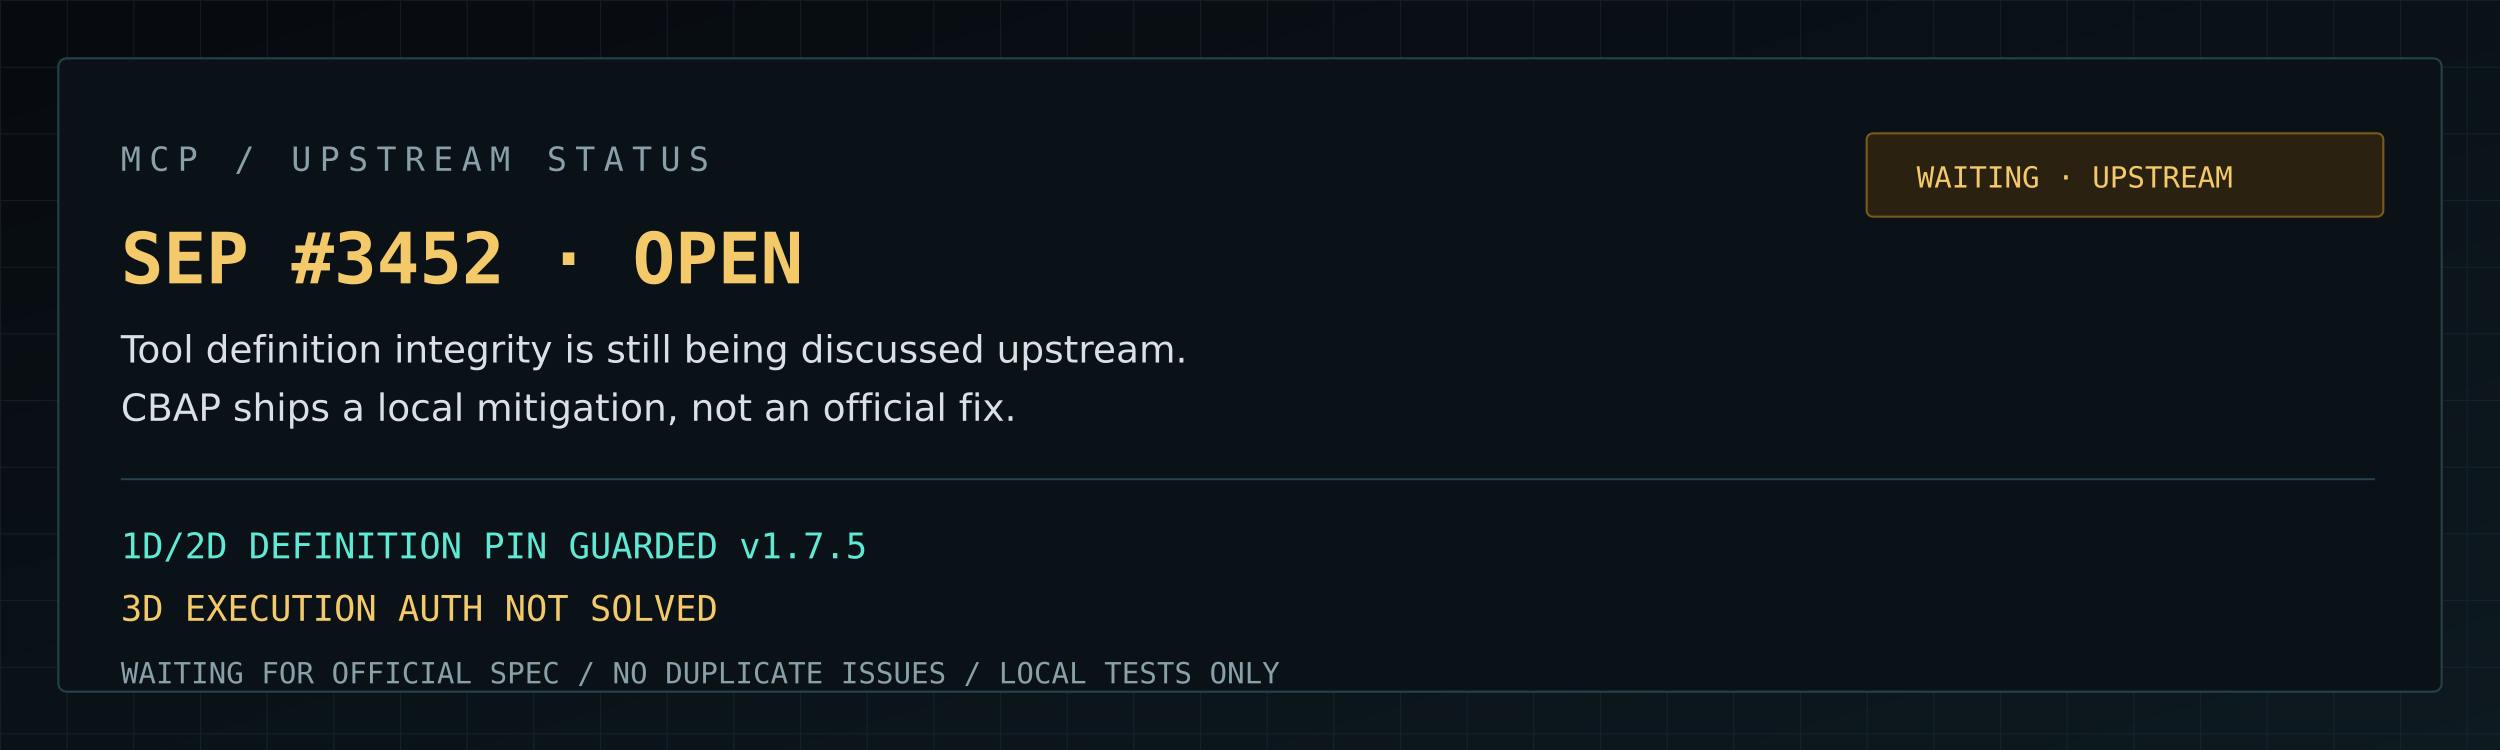
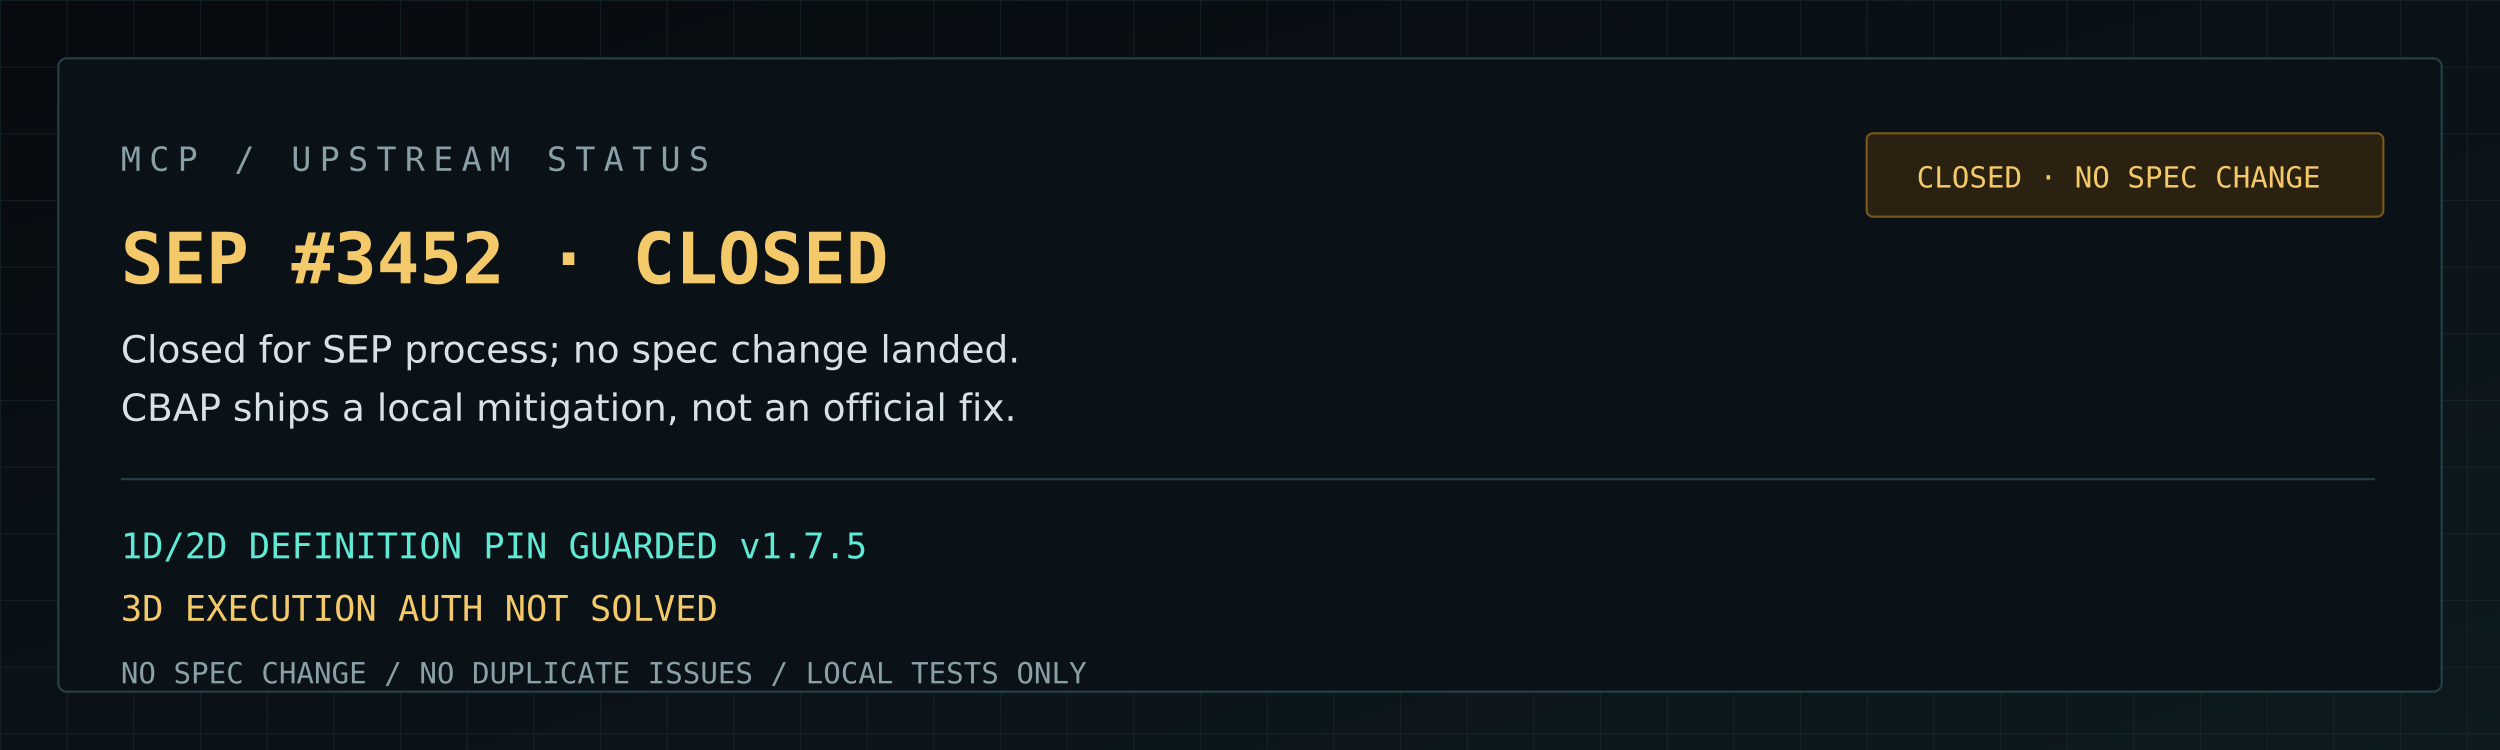
- <svg xmlns="http://www.w3.org/2000/svg" width="1200" height="360" viewBox="0 0 1200 360" role="img" aria-label="MCP upstream status: SEP 3452 open, CBAP local mitigation (CPNC), execution authority not solved">
+ <svg xmlns="http://www.w3.org/2000/svg" width="1200" height="360" viewBox="0 0 1200 360" role="img" aria-label="MCP upstream status: SEP 3452 closed without spec change, CBAP local mitigation (CPNC), execution authority not solved">
  <defs>
    <linearGradient id="bg" x1="0" y1="0" x2="1" y2="1">
      <stop offset="0" stop-color="#070a0f" />
      <stop offset="1" stop-color="#0d1a20" />
    </linearGradient>
    <pattern id="grid" width="32" height="32" patternUnits="userSpaceOnUse">
      <path d="M 32 0 L 0 0 0 32" fill="none" stroke="#1b2c33" stroke-width="1" opacity=".55" />
    </pattern>
  </defs>
  <rect width="1200" height="360" fill="url(#bg)" />
  <rect width="1200" height="360" fill="url(#grid)" />
  <rect x="28" y="28" width="1144" height="304" rx="4" fill="#0a1117" stroke="#25414a" />
  <text x="58" y="82" fill="#8aa0a8" font-family="DejaVu Sans Mono, monospace" font-size="16" letter-spacing="4">MCP / UPSTREAM STATUS</text>
-   <text x="58" y="136" fill="#f3c969" font-family="DejaVu Sans Mono, monospace" font-size="34" font-weight="700">SEP #3452 · OPEN</text>
-   <text x="58" y="174" fill="#d7e2e6" font-family="DejaVu Sans, sans-serif" font-size="18">Tool definition integrity is still being discussed upstream.</text>
+   <text x="58" y="136" fill="#f3c969" font-family="DejaVu Sans Mono, monospace" font-size="34" font-weight="700">SEP #3452 · CLOSED</text>
+   <text x="58" y="174" fill="#d7e2e6" font-family="DejaVu Sans, sans-serif" font-size="18">Closed for SEP process; no spec change landed.</text>
  <text x="58" y="202" fill="#d7e2e6" font-family="DejaVu Sans, sans-serif" font-size="18">CBAP ships a local mitigation, not an official fix.</text>
  <line x1="58" y1="230" x2="1140" y2="230" stroke="#25414a" />
  <text x="58" y="268" fill="#5eead4" font-family="DejaVu Sans Mono, monospace" font-size="17">1D/2D  DEFINITION PIN   GUARDED  v1.7.5</text>
  <text x="58" y="298" fill="#f3c969" font-family="DejaVu Sans Mono, monospace" font-size="17">3D     EXECUTION AUTH   NOT SOLVED</text>
-   <text x="58" y="328" fill="#8aa0a8" font-family="DejaVu Sans Mono, monospace" font-size="14">WAITING FOR OFFICIAL SPEC / NO DUPLICATE ISSUES / LOCAL TESTS ONLY</text>
+   <text x="58" y="328" fill="#8aa0a8" font-family="DejaVu Sans Mono, monospace" font-size="14">NO SPEC CHANGE / NO DUPLICATE ISSUES / LOCAL TESTS ONLY</text>
  <rect x="896" y="64" width="248" height="40" rx="3" fill="#2a2110" stroke="#7a5a1a" />
-   <text x="920" y="90" fill="#f3c969" font-family="DejaVu Sans Mono, monospace" font-size="14">WAITING · UPSTREAM</text>
+   <text x="920" y="90" fill="#f3c969" font-family="DejaVu Sans Mono, monospace" font-size="14">CLOSED · NO SPEC CHANGE</text>
</svg>
